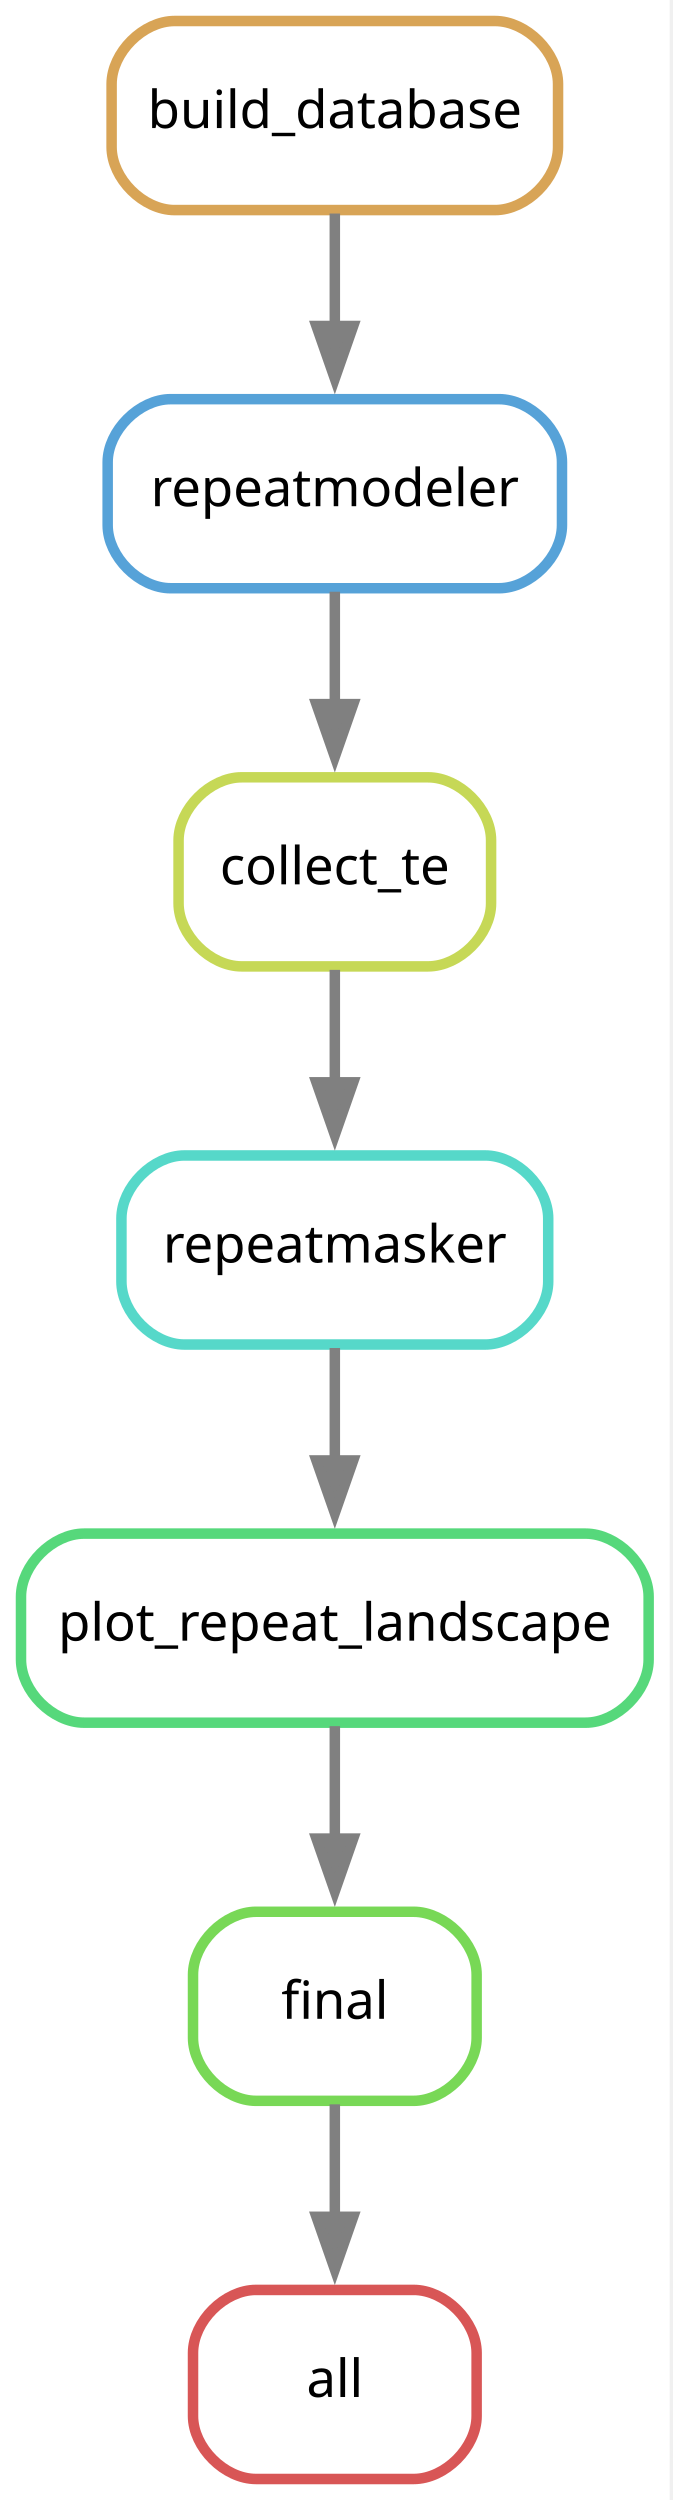
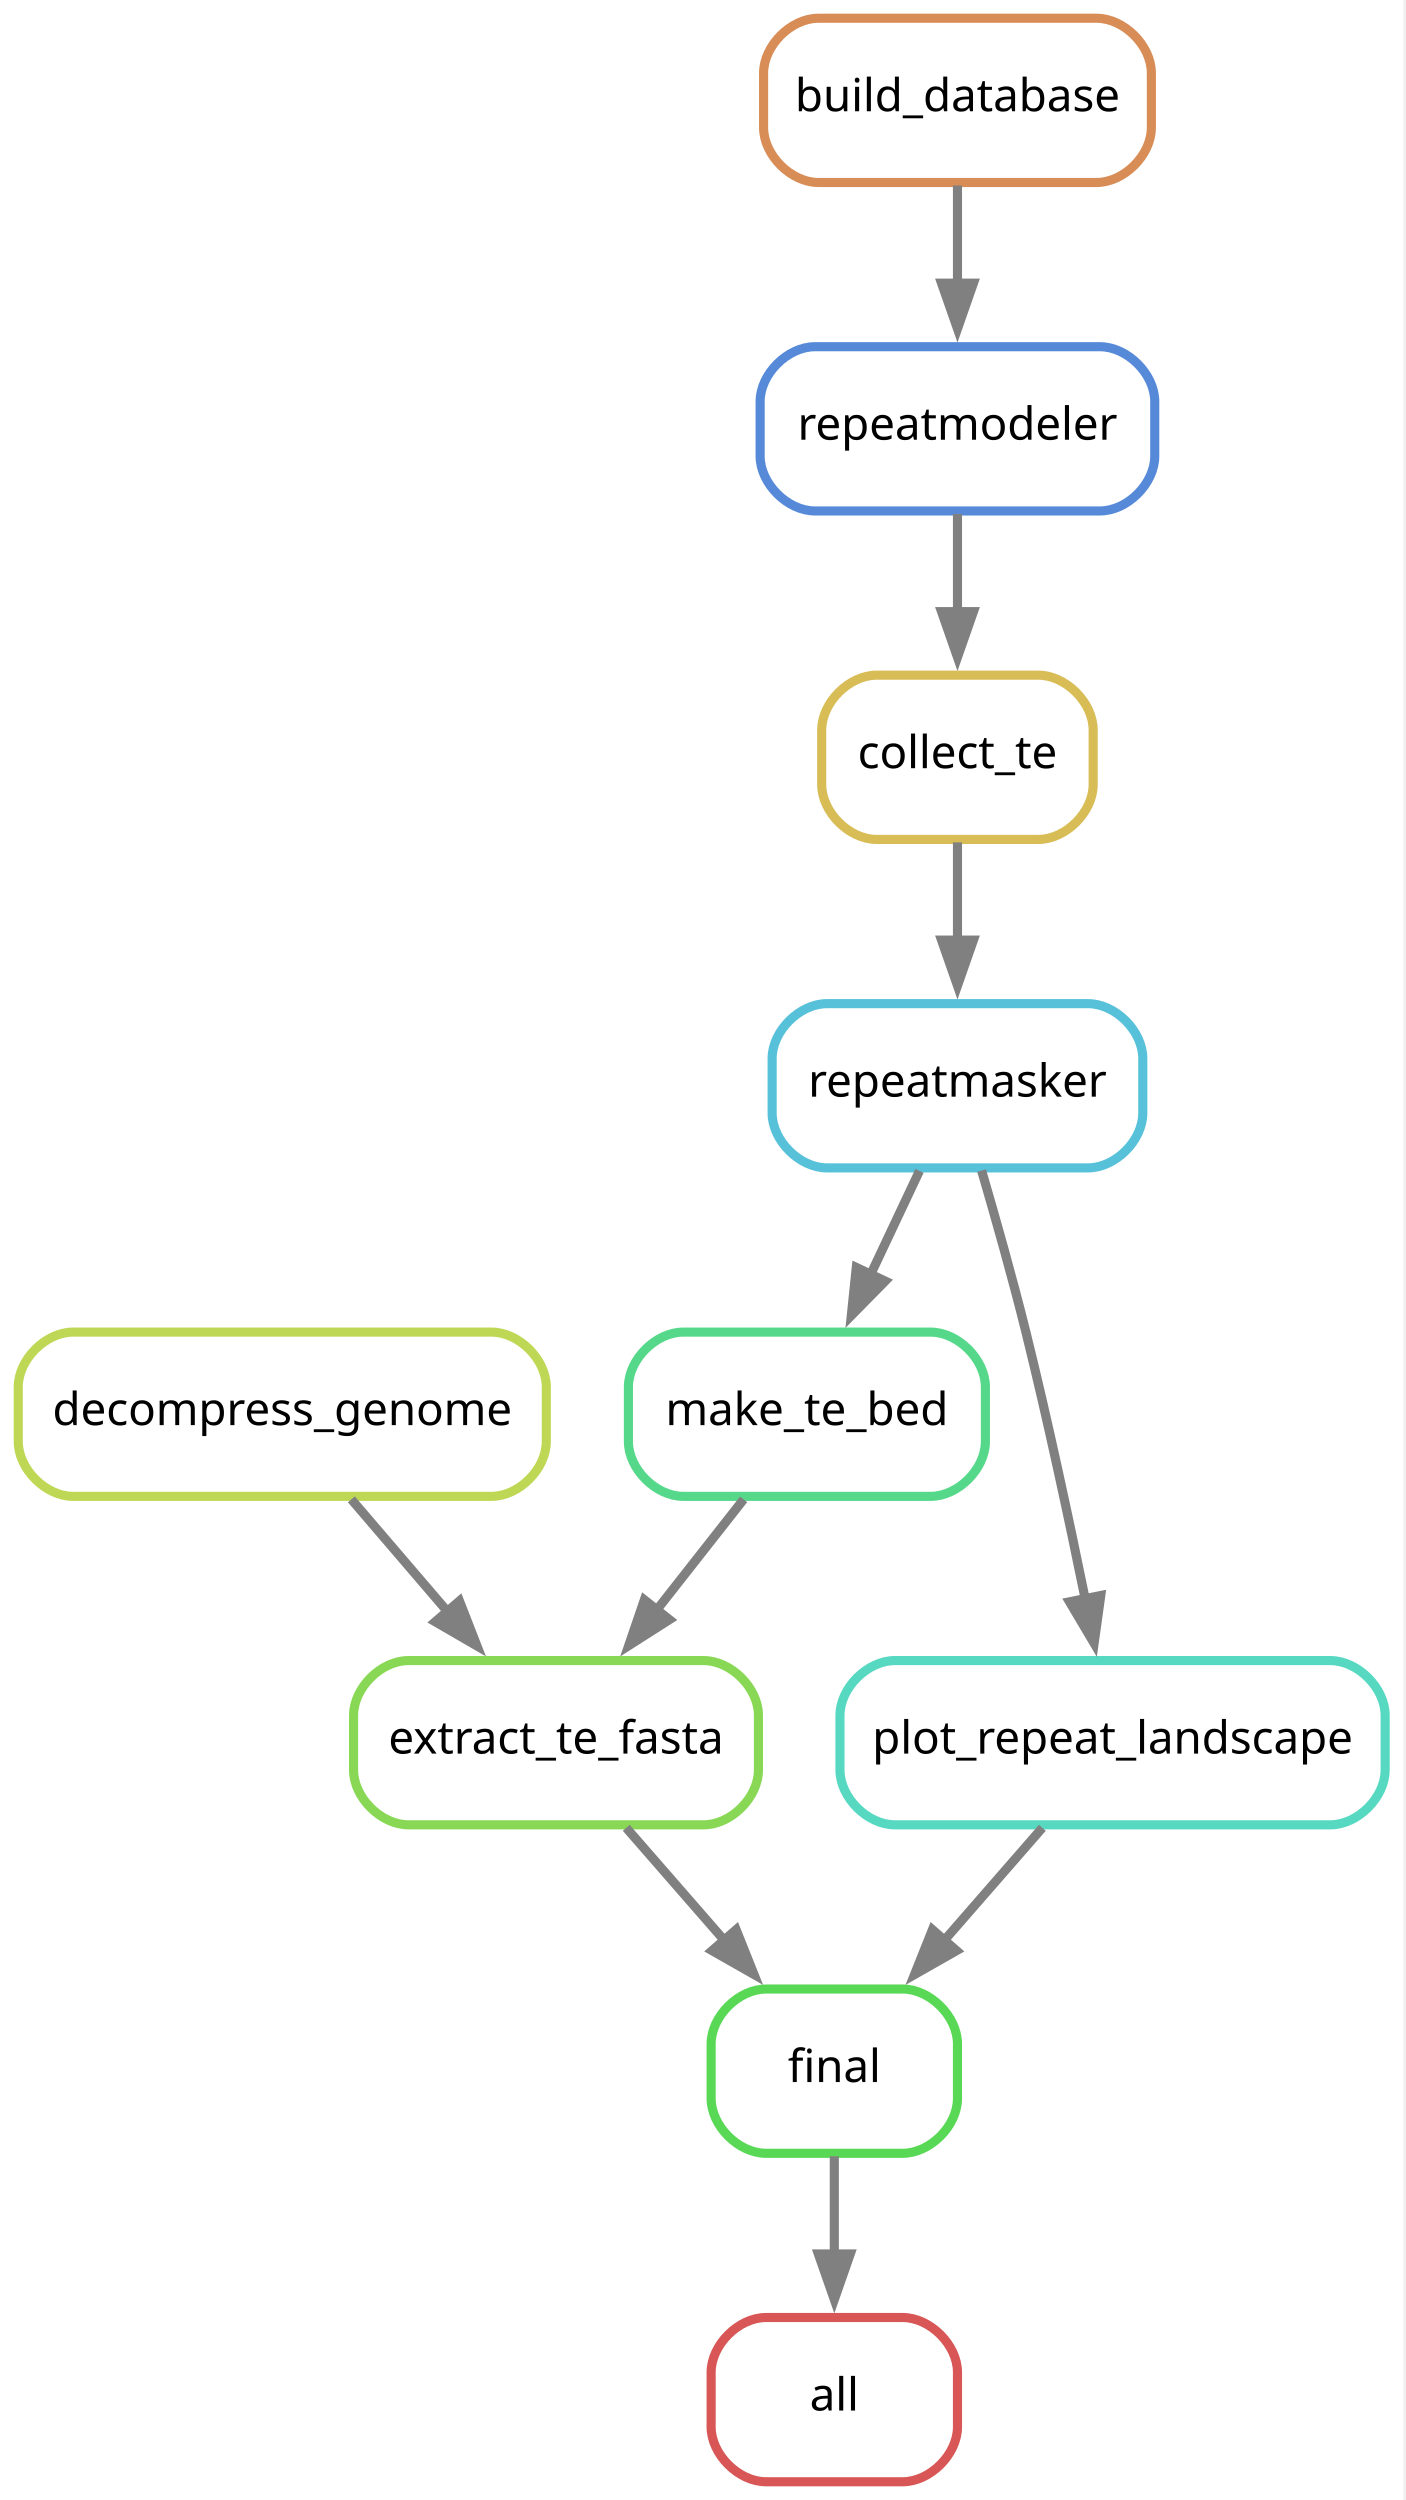
- <svg xmlns="http://www.w3.org/2000/svg" width="128pt" height="476pt" viewBox="0.00 0.00 128.00 476.00">
-   <g id="graph0" class="graph" transform="scale(1 1) rotate(0) translate(4 472)">
-     <polygon fill="white" stroke="none" points="-4,4 -4,-472 123.5,-472 123.5,4 -4,4" />
+ <svg xmlns="http://www.w3.org/2000/svg" width="308pt" height="548pt" viewBox="0.00 0.00 308.00 548.00">
+   <g id="graph0" class="graph" transform="scale(1 1) rotate(0) translate(4 544)">
+     <polygon fill="white" stroke="none" points="-4,4 -4,-544 303.62,-544 303.62,4 -4,4" />
    <g id="node1" class="node">
-       <path fill="none" stroke="#d85656" stroke-width="2" d="M74.75,-36C74.75,-36 44.75,-36 44.75,-36 38.75,-36 32.75,-30 32.75,-24 32.75,-24 32.75,-12 32.75,-12 32.75,-6 38.75,0 44.75,0 44.75,0 74.75,0 74.75,0 80.75,0 86.75,-6 86.75,-12 86.75,-12 86.75,-24 86.75,-24 86.75,-30 80.75,-36 74.75,-36" />
-       <text xml:space="preserve" text-anchor="middle" x="59.75" y="-15.62" font-family="sans" font-size="10.00">all</text>
+       <path fill="none" stroke="#d85656" stroke-width="2" d="M193.88,-36C193.88,-36 163.88,-36 163.88,-36 157.88,-36 151.88,-30 151.88,-24 151.88,-24 151.88,-12 151.88,-12 151.88,-6 157.88,0 163.88,0 163.88,0 193.88,0 193.88,0 199.88,0 205.88,-6 205.88,-12 205.88,-12 205.88,-24 205.88,-24 205.88,-30 199.88,-36 193.88,-36" />
+       <text xml:space="preserve" text-anchor="middle" x="178.88" y="-15.62" font-family="sans" font-size="10.00">all</text>
    </g>
    <g id="node2" class="node">
-       <path fill="none" stroke="#78d856" stroke-width="2" d="M74.75,-108C74.75,-108 44.75,-108 44.75,-108 38.75,-108 32.75,-102 32.75,-96 32.75,-96 32.75,-84 32.75,-84 32.75,-78 38.75,-72 44.75,-72 44.75,-72 74.75,-72 74.75,-72 80.75,-72 86.75,-78 86.75,-84 86.75,-84 86.75,-96 86.75,-96 86.75,-102 80.75,-108 74.75,-108" />
-       <text xml:space="preserve" text-anchor="middle" x="59.75" y="-87.62" font-family="sans" font-size="10.00">final</text>
+       <path fill="none" stroke="#59d856" stroke-width="2" d="M193.88,-108C193.88,-108 163.88,-108 163.88,-108 157.88,-108 151.88,-102 151.88,-96 151.88,-96 151.88,-84 151.88,-84 151.88,-78 157.88,-72 163.88,-72 163.88,-72 193.88,-72 193.88,-72 199.88,-72 205.88,-78 205.88,-84 205.88,-84 205.88,-96 205.88,-96 205.88,-102 199.88,-108 193.88,-108" />
+       <text xml:space="preserve" text-anchor="middle" x="178.88" y="-87.62" font-family="sans" font-size="10.00">final</text>
    </g>
    <g id="edge1" class="edge">
-       <path fill="none" stroke="grey" stroke-width="2" d="M59.75,-71.34C59.75,-64.75 59.75,-57.08 59.75,-49.67" />
-       <polygon fill="grey" stroke="grey" stroke-width="2" points="63.25,-49.93 59.75,-39.93 56.25,-49.93 63.25,-49.93" />
+       <path fill="none" stroke="grey" stroke-width="2" d="M178.88,-71.34C178.88,-64.75 178.88,-57.08 178.88,-49.67" />
+       <polygon fill="grey" stroke="grey" stroke-width="2" points="182.38,-49.93 178.88,-39.93 175.38,-49.93 182.38,-49.93" />
    </g>
    <g id="node3" class="node">
-       <path fill="none" stroke="#56d87b" stroke-width="2" d="M107.5,-180C107.5,-180 12,-180 12,-180 6,-180 0,-174 0,-168 0,-168 0,-156 0,-156 0,-150 6,-144 12,-144 12,-144 107.5,-144 107.5,-144 113.5,-144 119.5,-150 119.5,-156 119.5,-156 119.5,-168 119.5,-168 119.5,-174 113.5,-180 107.5,-180" />
-       <text xml:space="preserve" text-anchor="middle" x="59.75" y="-159.62" font-family="sans" font-size="10.00">plot_repeat_landscape</text>
+       <path fill="none" stroke="#56d8c1" stroke-width="2" d="M287.62,-180C287.62,-180 192.12,-180 192.12,-180 186.12,-180 180.12,-174 180.12,-168 180.12,-168 180.12,-156 180.12,-156 180.12,-150 186.12,-144 192.12,-144 192.12,-144 287.62,-144 287.62,-144 293.62,-144 299.62,-150 299.62,-156 299.62,-156 299.62,-168 299.62,-168 299.62,-174 293.62,-180 287.62,-180" />
+       <text xml:space="preserve" text-anchor="middle" x="239.88" y="-159.62" font-family="sans" font-size="10.00">plot_repeat_landscape</text>
    </g>
    <g id="edge2" class="edge">
-       <path fill="none" stroke="grey" stroke-width="2" d="M59.75,-143.34C59.75,-136.75 59.75,-129.08 59.75,-121.67" />
-       <polygon fill="grey" stroke="grey" stroke-width="2" points="63.25,-121.93 59.75,-111.93 56.25,-121.93 63.25,-121.93" />
+       <path fill="none" stroke="grey" stroke-width="2" d="M224.48,-143.34C217.96,-135.85 210.2,-126.95 202.95,-118.63" />
+       <polygon fill="grey" stroke="grey" stroke-width="2" points="205.67,-116.42 196.46,-111.18 200.39,-121.02 205.67,-116.42" />
    </g>
    <g id="node4" class="node">
-       <path fill="none" stroke="#56d8c9" stroke-width="2" d="M88.38,-252C88.38,-252 31.12,-252 31.12,-252 25.12,-252 19.12,-246 19.12,-240 19.12,-240 19.12,-228 19.12,-228 19.12,-222 25.12,-216 31.12,-216 31.12,-216 88.38,-216 88.38,-216 94.38,-216 100.38,-222 100.38,-228 100.38,-228 100.38,-240 100.38,-240 100.38,-246 94.38,-252 88.38,-252" />
-       <text xml:space="preserve" text-anchor="middle" x="59.75" y="-231.62" font-family="sans" font-size="10.00">repeatmasker</text>
+       <path fill="none" stroke="#56c1d8" stroke-width="2" d="M234.5,-324C234.5,-324 177.25,-324 177.25,-324 171.25,-324 165.25,-318 165.25,-312 165.25,-312 165.25,-300 165.25,-300 165.25,-294 171.25,-288 177.25,-288 177.25,-288 234.5,-288 234.5,-288 240.5,-288 246.5,-294 246.5,-300 246.5,-300 246.5,-312 246.5,-312 246.5,-318 240.5,-324 234.5,-324" />
+       <text xml:space="preserve" text-anchor="middle" x="205.88" y="-303.62" font-family="sans" font-size="10.00">repeatmasker</text>
+     </g>
+     <g id="edge4" class="edge">
+       <path fill="none" stroke="grey" stroke-width="2" d="M211.17,-287.41C214.18,-277.13 217.93,-263.88 220.88,-252 225.68,-232.64 230.36,-210.73 233.88,-193.49" />
+       <polygon fill="grey" stroke="grey" stroke-width="2" points="237.29,-194.27 235.83,-183.78 230.43,-192.89 237.29,-194.27" />
+     </g>
+     <g id="node9" class="node">
+       <path fill="none" stroke="#56d88a" stroke-width="2" d="M200,-252C200,-252 145.75,-252 145.75,-252 139.75,-252 133.75,-246 133.75,-240 133.75,-240 133.75,-228 133.75,-228 133.75,-222 139.75,-216 145.75,-216 145.75,-216 200,-216 200,-216 206,-216 212,-222 212,-228 212,-228 212,-240 212,-240 212,-246 206,-252 200,-252" />
+       <text xml:space="preserve" text-anchor="middle" x="172.88" y="-231.62" font-family="sans" font-size="10.00">make_te_bed</text>
+     </g>
+     <g id="edge10" class="edge">
+       <path fill="none" stroke="grey" stroke-width="2" d="M197.55,-287.34C194.29,-280.43 190.46,-272.31 186.81,-264.56" />
+       <polygon fill="grey" stroke="grey" stroke-width="2" points="190.04,-263.19 182.61,-255.64 183.7,-266.18 190.04,-263.19" />
+     </g>
+     <g id="node5" class="node">
+       <path fill="none" stroke="#d8bc56" stroke-width="2" d="M223.62,-396C223.62,-396 188.12,-396 188.12,-396 182.12,-396 176.12,-390 176.12,-384 176.12,-384 176.12,-372 176.12,-372 176.12,-366 182.12,-360 188.12,-360 188.12,-360 223.62,-360 223.62,-360 229.62,-360 235.62,-366 235.62,-372 235.62,-372 235.62,-384 235.62,-384 235.62,-390 229.62,-396 223.62,-396" />
+       <text xml:space="preserve" text-anchor="middle" x="205.88" y="-375.62" font-family="sans" font-size="10.00">collect_te</text>
+     </g>
+     <g id="edge5" class="edge">
+       <path fill="none" stroke="grey" stroke-width="2" d="M205.88,-359.34C205.88,-352.75 205.88,-345.08 205.88,-337.67" />
+       <polygon fill="grey" stroke="grey" stroke-width="2" points="209.38,-337.93 205.88,-327.93 202.38,-337.93 209.38,-337.93" />
+     </g>
+     <g id="node6" class="node">
+       <path fill="none" stroke="#568ad8" stroke-width="2" d="M237.12,-468C237.12,-468 174.62,-468 174.62,-468 168.62,-468 162.62,-462 162.62,-456 162.62,-456 162.62,-444 162.62,-444 162.62,-438 168.62,-432 174.62,-432 174.62,-432 237.12,-432 237.12,-432 243.12,-432 249.12,-438 249.12,-444 249.12,-444 249.12,-456 249.12,-456 249.12,-462 243.12,-468 237.12,-468" />
+       <text xml:space="preserve" text-anchor="middle" x="205.88" y="-447.62" font-family="sans" font-size="10.00">repeatmodeler</text>
+     </g>
+     <g id="edge6" class="edge">
+       <path fill="none" stroke="grey" stroke-width="2" d="M205.88,-431.34C205.88,-424.75 205.88,-417.08 205.88,-409.67" />
+       <polygon fill="grey" stroke="grey" stroke-width="2" points="209.38,-409.93 205.88,-399.93 202.38,-409.93 209.38,-409.93" />
+     </g>
+     <g id="node7" class="node">
+       <path fill="none" stroke="#d88d56" stroke-width="2" d="M236.38,-540C236.38,-540 175.38,-540 175.38,-540 169.38,-540 163.38,-534 163.38,-528 163.38,-528 163.38,-516 163.38,-516 163.38,-510 169.38,-504 175.38,-504 175.38,-504 236.38,-504 236.38,-504 242.38,-504 248.38,-510 248.38,-516 248.38,-516 248.38,-528 248.38,-528 248.38,-534 242.38,-540 236.38,-540" />
+       <text xml:space="preserve" text-anchor="middle" x="205.88" y="-519.62" font-family="sans" font-size="10.00">build_database</text>
+     </g>
+     <g id="edge7" class="edge">
+       <path fill="none" stroke="grey" stroke-width="2" d="M205.88,-503.34C205.88,-496.75 205.88,-489.08 205.88,-481.67" />
+       <polygon fill="grey" stroke="grey" stroke-width="2" points="209.38,-481.93 205.88,-471.93 202.38,-481.93 209.38,-481.93" />
+     </g>
+     <g id="node8" class="node">
+       <path fill="none" stroke="#88d856" stroke-width="2" d="M150.25,-180C150.25,-180 85.5,-180 85.5,-180 79.5,-180 73.5,-174 73.5,-168 73.5,-168 73.5,-156 73.5,-156 73.5,-150 79.5,-144 85.5,-144 85.5,-144 150.25,-144 150.25,-144 156.25,-144 162.25,-150 162.25,-156 162.25,-156 162.25,-168 162.25,-168 162.25,-174 156.25,-180 150.25,-180" />
+       <text xml:space="preserve" text-anchor="middle" x="117.88" y="-159.62" font-family="sans" font-size="10.00">extract_te_fasta</text>
    </g>
    <g id="edge3" class="edge">
-       <path fill="none" stroke="grey" stroke-width="2" d="M59.75,-215.34C59.75,-208.75 59.75,-201.08 59.75,-193.67" />
-       <polygon fill="grey" stroke="grey" stroke-width="2" points="63.25,-193.93 59.75,-183.93 56.25,-193.93 63.25,-193.93" />
+       <path fill="none" stroke="grey" stroke-width="2" d="M133.27,-143.34C139.79,-135.85 147.55,-126.95 154.8,-118.63" />
+       <polygon fill="grey" stroke="grey" stroke-width="2" points="157.36,-121.02 161.29,-111.18 152.08,-116.42 157.36,-121.02" />
    </g>
-     <g id="node5" class="node">
-       <path fill="none" stroke="#c6d856" stroke-width="2" d="M77.5,-324C77.5,-324 42,-324 42,-324 36,-324 30,-318 30,-312 30,-312 30,-300 30,-300 30,-294 36,-288 42,-288 42,-288 77.5,-288 77.5,-288 83.5,-288 89.5,-294 89.5,-300 89.5,-300 89.5,-312 89.5,-312 89.5,-318 83.5,-324 77.5,-324" />
-       <text xml:space="preserve" text-anchor="middle" x="59.75" y="-303.62" font-family="sans" font-size="10.00">collect_te</text>
+     <g id="edge8" class="edge">
+       <path fill="none" stroke="grey" stroke-width="2" d="M159,-215.34C153.18,-207.93 146.27,-199.14 139.8,-190.9" />
+       <polygon fill="grey" stroke="grey" stroke-width="2" points="142.74,-188.98 133.81,-183.28 137.24,-193.31 142.74,-188.98" />
    </g>
-     <g id="edge4" class="edge">
-       <path fill="none" stroke="grey" stroke-width="2" d="M59.75,-287.34C59.75,-280.75 59.75,-273.08 59.75,-265.67" />
-       <polygon fill="grey" stroke="grey" stroke-width="2" points="63.25,-265.93 59.75,-255.93 56.25,-265.93 63.25,-265.93" />
+     <g id="node10" class="node">
+       <path fill="none" stroke="#bed856" stroke-width="2" d="M103.75,-252C103.75,-252 12,-252 12,-252 6,-252 0,-246 0,-240 0,-240 0,-228 0,-228 0,-222 6,-216 12,-216 12,-216 103.75,-216 103.75,-216 109.75,-216 115.75,-222 115.75,-228 115.75,-228 115.75,-240 115.75,-240 115.75,-246 109.75,-252 103.75,-252" />
+       <text xml:space="preserve" text-anchor="middle" x="57.88" y="-231.62" font-family="sans" font-size="10.00">decompress_genome</text>
    </g>
-     <g id="node6" class="node">
-       <path fill="none" stroke="#56a2d8" stroke-width="2" d="M91,-396C91,-396 28.5,-396 28.5,-396 22.5,-396 16.5,-390 16.5,-384 16.5,-384 16.5,-372 16.5,-372 16.5,-366 22.5,-360 28.5,-360 28.5,-360 91,-360 91,-360 97,-360 103,-366 103,-372 103,-372 103,-384 103,-384 103,-390 97,-396 91,-396" />
-       <text xml:space="preserve" text-anchor="middle" x="59.75" y="-375.62" font-family="sans" font-size="10.00">repeatmodeler</text>
-     </g>
-     <g id="edge5" class="edge">
-       <path fill="none" stroke="grey" stroke-width="2" d="M59.75,-359.34C59.75,-352.75 59.75,-345.08 59.75,-337.67" />
-       <polygon fill="grey" stroke="grey" stroke-width="2" points="63.25,-337.93 59.75,-327.93 56.25,-337.93 63.25,-337.93" />
-     </g>
-     <g id="node7" class="node">
-       <path fill="none" stroke="#d8a456" stroke-width="2" d="M90.25,-468C90.25,-468 29.25,-468 29.25,-468 23.25,-468 17.25,-462 17.25,-456 17.25,-456 17.25,-444 17.25,-444 17.25,-438 23.25,-432 29.25,-432 29.25,-432 90.25,-432 90.25,-432 96.25,-432 102.25,-438 102.25,-444 102.25,-444 102.25,-456 102.25,-456 102.25,-462 96.25,-468 90.25,-468" />
-       <text xml:space="preserve" text-anchor="middle" x="59.75" y="-447.62" font-family="sans" font-size="10.00">build_database</text>
-     </g>
-     <g id="edge6" class="edge">
-       <path fill="none" stroke="grey" stroke-width="2" d="M59.75,-431.34C59.75,-424.75 59.75,-417.08 59.75,-409.67" />
-       <polygon fill="grey" stroke="grey" stroke-width="2" points="63.25,-409.93 59.75,-399.93 56.25,-409.93 63.25,-409.93" />
+     <g id="edge9" class="edge">
+       <path fill="none" stroke="grey" stroke-width="2" d="M73.02,-215.34C79.43,-207.85 87.06,-198.95 94.19,-190.63" />
+       <polygon fill="grey" stroke="grey" stroke-width="2" points="96.71,-193.07 100.56,-183.2 91.4,-188.51 96.71,-193.07" />
    </g>
  </g>
</svg>
